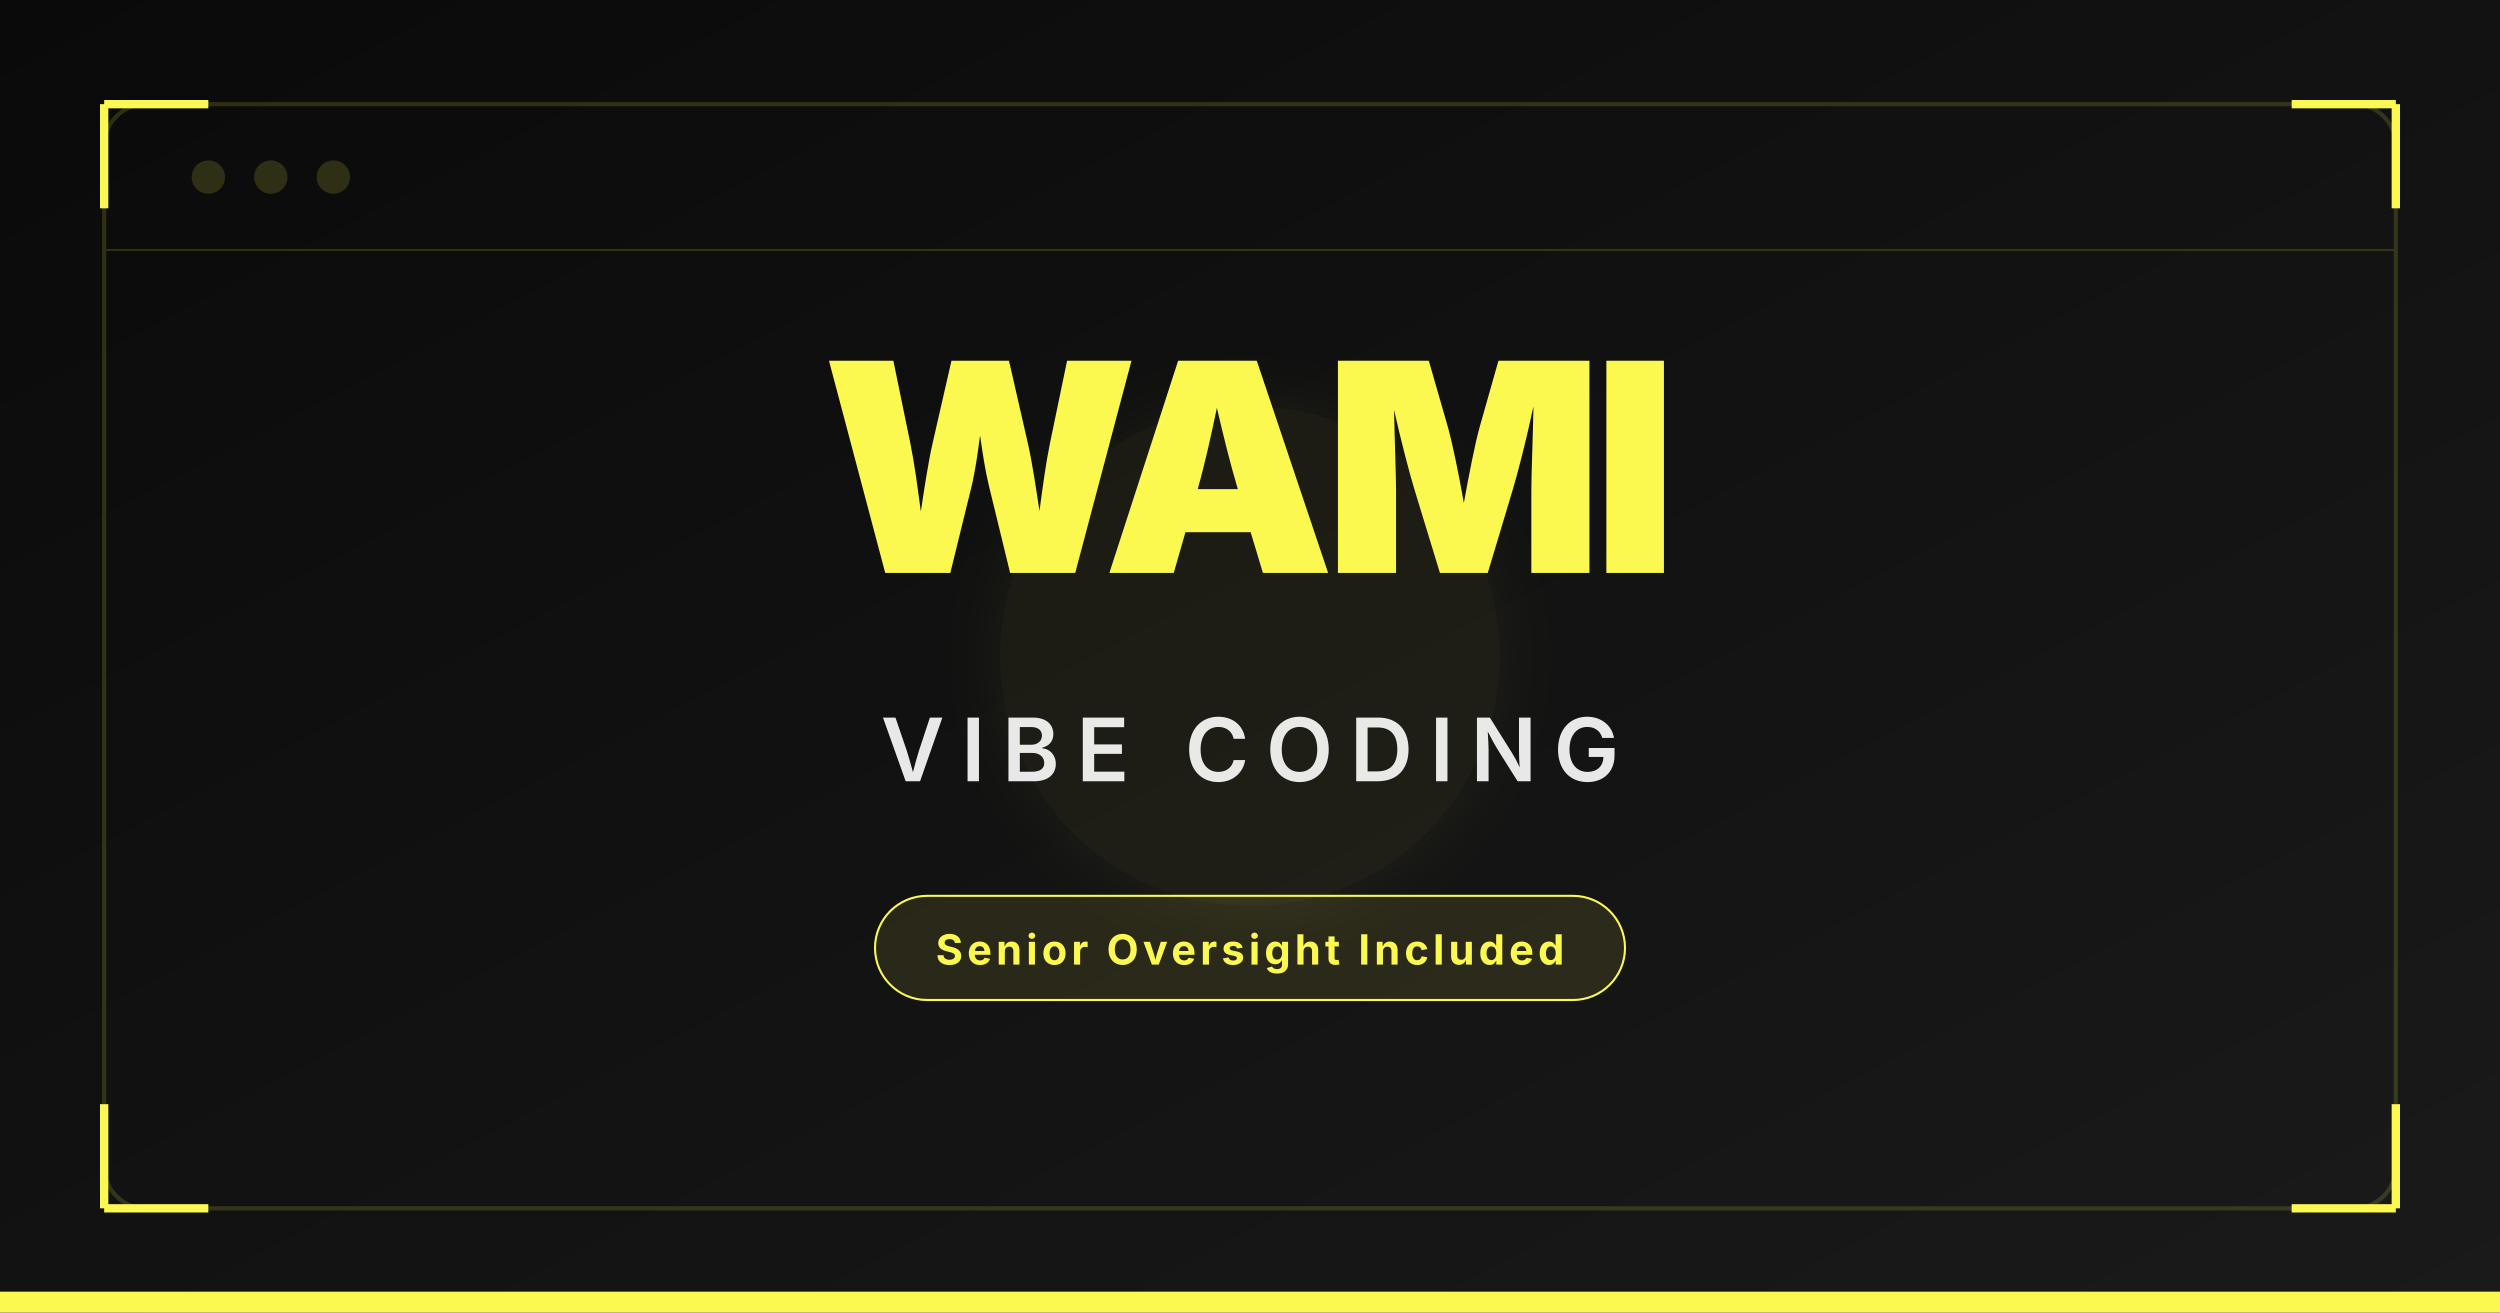
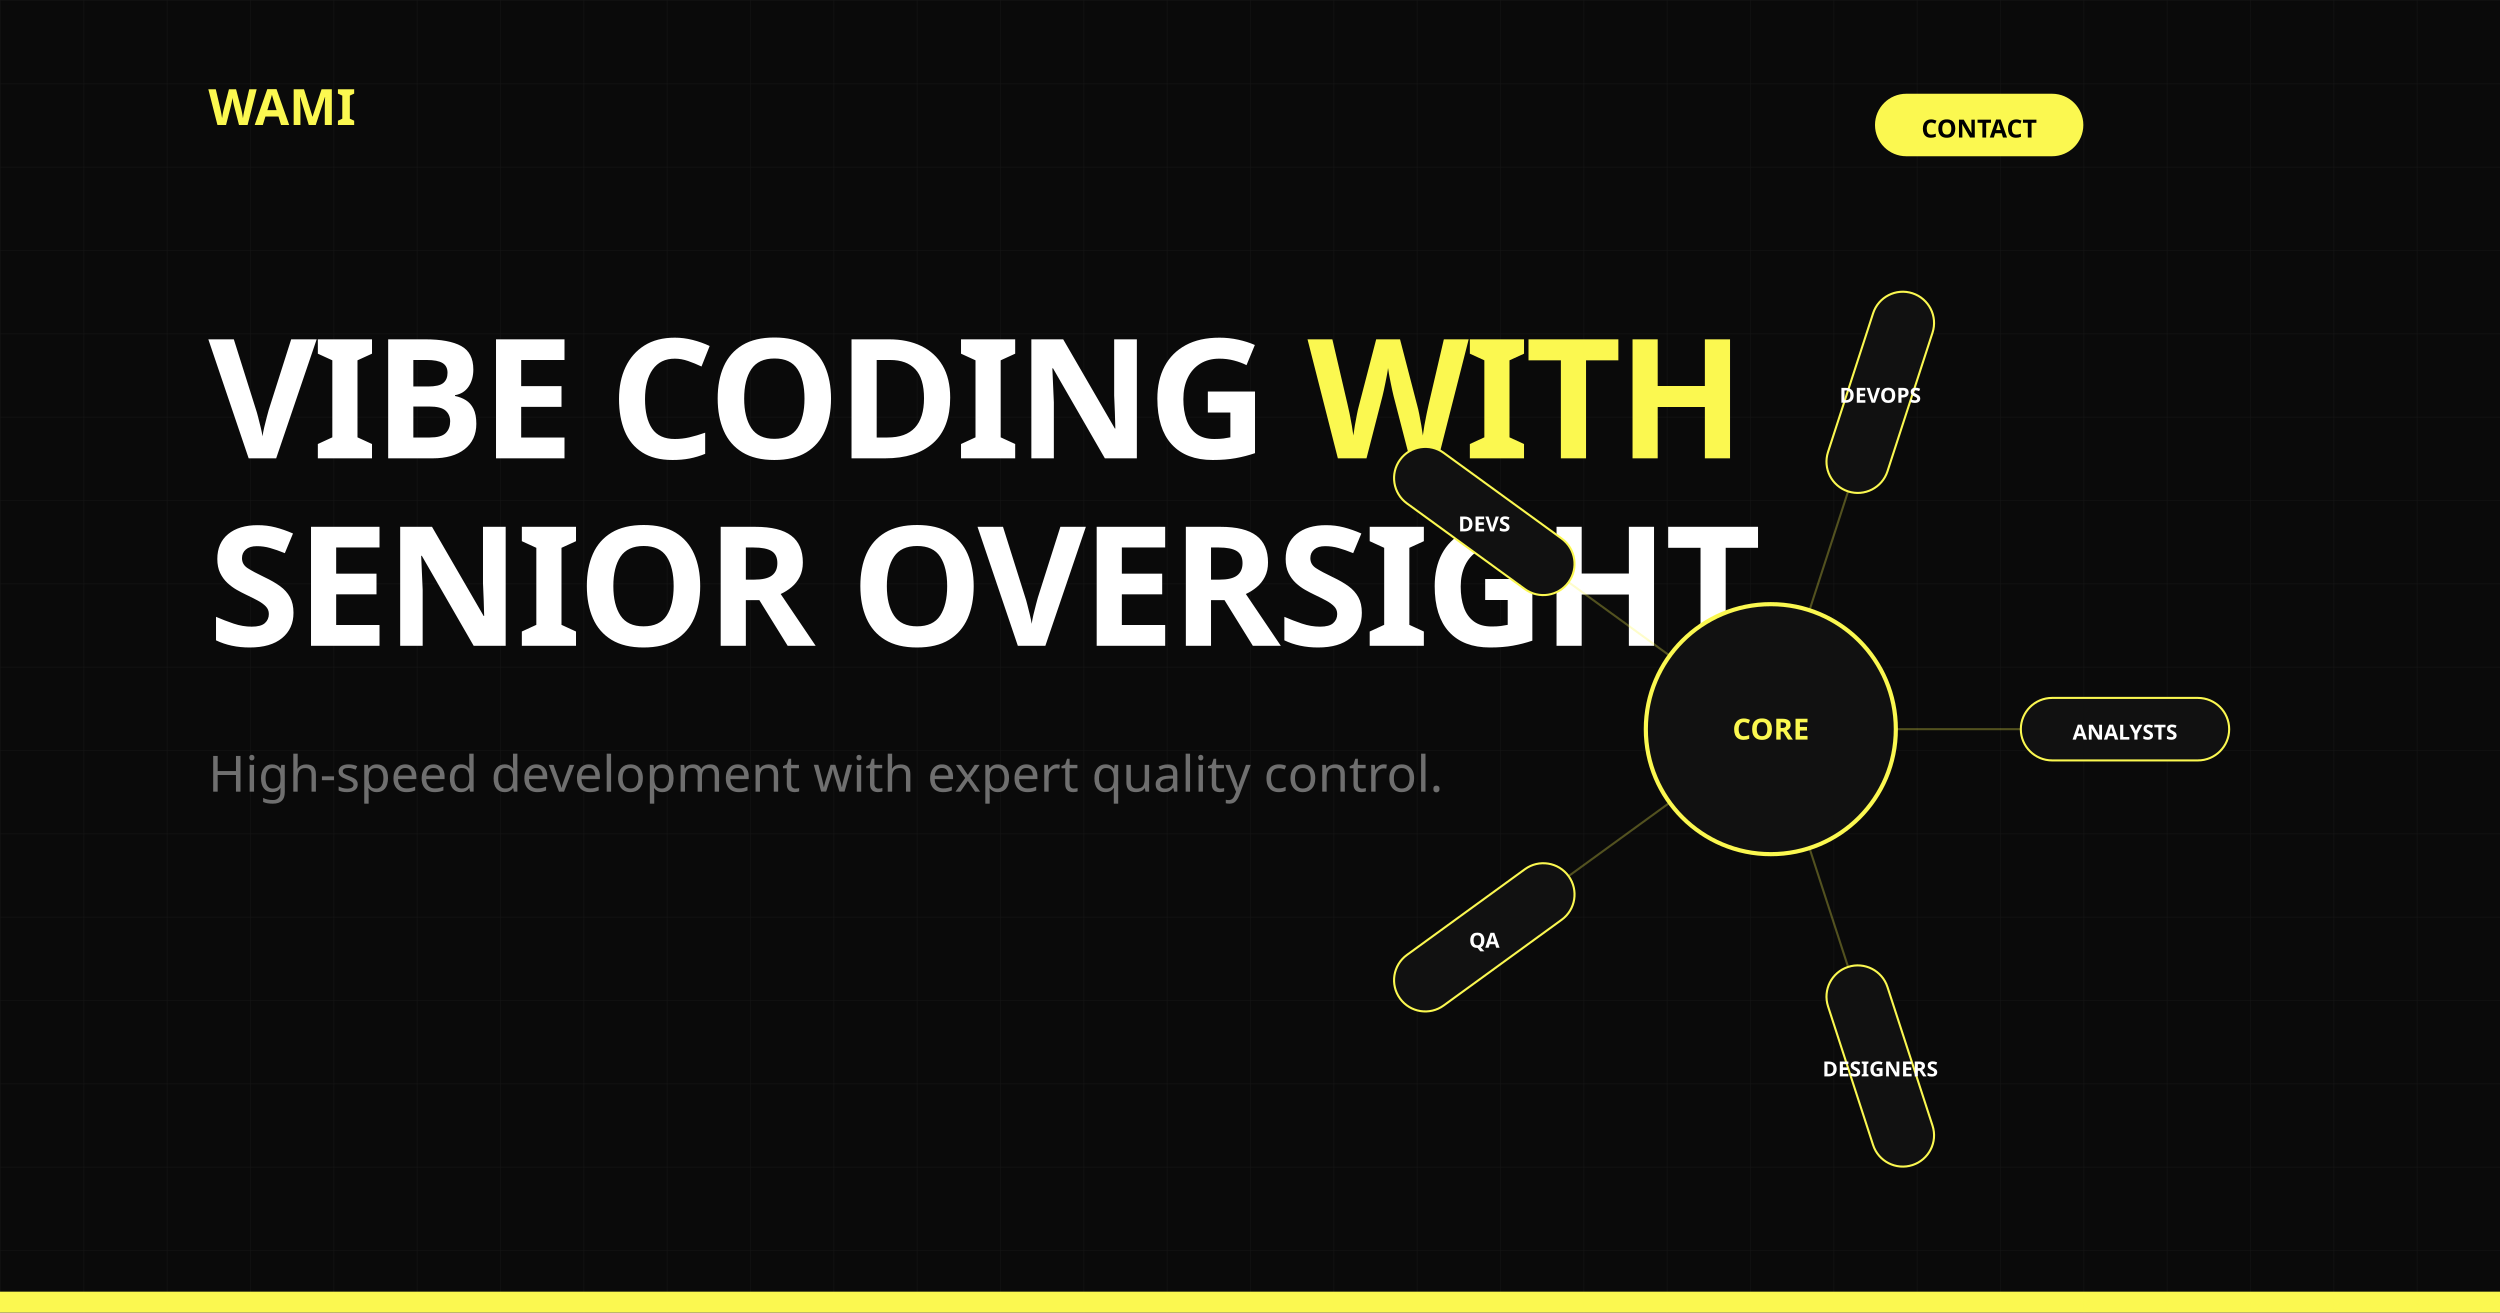
<svg xmlns="http://www.w3.org/2000/svg" width="1200" height="630" viewBox="0 0 1200 630">
+   <rect width="1200" height="630" fill="#0A0A0A" />
  <defs>
-     <linearGradient id="bgGrad" x1="0%" y1="0%" x2="100%" y2="100%">
-       <stop offset="0%" style="stop-color:#0A0A0A;stop-opacity:1" />
-       <stop offset="100%" style="stop-color:#1A1A1A;stop-opacity:1" />
+     <pattern id="grid" width="40" height="40" patternUnits="userSpaceOnUse">
+       <path d="M 40 0 L 0 0 0 40" fill="none" stroke="#FFFFFF" stroke-width="0.5" opacity="0.05" />
+     </pattern>
+     <linearGradient id="fadeGrad" x1="0%" y1="0%" x2="0%" y2="100%">
+       <stop offset="0%" style="stop-color:#0A0A0A;stop-opacity:0" />
+       <stop offset="100%" style="stop-color:#0A0A0A;stop-opacity:1" />
    </linearGradient>
-     <filter id="glow">
-       <feGaussianBlur stdDeviation="15" result="blur" />
-       <feComposite in="SourceGraphic" in2="blur" operator="over" />
-     </filter>
  </defs>
-   <rect width="1200" height="630" fill="url(#bgGrad)" />
-   <g opacity="0.15">
-     <rect x="50" y="50" width="1100" height="530" rx="20" stroke="#FBF850" stroke-width="2" fill="none" />
-     <line x1="50" y1="120" x2="1150" y2="120" stroke="#FBF850" stroke-width="1" />
-     <circle cx="100" cy="85" r="8" fill="#FBF850" />
-     <circle cx="130" cy="85" r="8" fill="#FBF850" />
-     <circle cx="160" cy="85" r="8" fill="#FBF850" />
-   </g>
-   <g transform="translate(600, 315)">
-     <circle r="120" fill="#FBF850" opacity="0.05" filter="url(#glow)" />
-     <text y="-40" font-family="system-ui, -apple-system, sans-serif" font-size="140" font-weight="900" fill="#FBF850" text-anchor="middle" letter-spacing="-5">WAMI</text>
-     <text y="60" font-family="system-ui, -apple-system, sans-serif" font-size="42" font-weight="600" fill="#FFFFFF" text-anchor="middle" letter-spacing="8" opacity="0.9">VIBE CODING</text>
-     <g transform="translate(0, 140)">
-       <rect x="-180" y="-25" width="360" height="50" rx="25" fill="#FBF850" fill-opacity="0.1" stroke="#FBF850" stroke-width="1" />
-       <text y="8" font-family="system-ui, -apple-system, sans-serif" font-size="20" font-weight="700" fill="#FBF850" text-anchor="middle" text-transform="uppercase" letter-spacing="2">Senior Oversight Included</text>
+   <rect width="1200" height="630" fill="url(#grid)" />
+   <g transform="translate(100, 100)">
+     <g transform="translate(0, -40)">
+       <text font-family="system-ui, sans-serif" font-size="24" font-weight="900" fill="#FBF850">WAMI</text>
+       <g transform="translate(800, 0)">
+         <rect x="0" y="-15" width="100" height="30" rx="15" fill="#FBF850" />
+         <text x="50" y="6" font-family="system-ui, sans-serif" font-size="12" font-weight="700" fill="#000000" text-anchor="middle">CONTACT</text>
+       </g>
+     </g>
+     <g transform="translate(0, 120)">
+       <text font-family="system-ui, sans-serif" font-size="80" font-weight="900" fill="#FFFFFF" letter-spacing="-2">
+         VIBE CODING <tspan fill="#FBF850">WITH</tspan>
+       </text>
+       <text y="90" font-family="system-ui, sans-serif" font-size="80" font-weight="900" fill="#FFFFFF" letter-spacing="-2">
+         SENIOR OVERSIGHT
+       </text>
+       <text y="160" font-family="system-ui, sans-serif" font-size="24" font-weight="400" fill="#888888" opacity="0.8">
+         High-speed development with expert quality control.
+       </text>
+     </g>
+     <g transform="translate(750, 250)">
+       <circle r="60" fill="#111111" stroke="#FBF850" stroke-width="2" />
+       <text y="5" font-family="system-ui, sans-serif" font-size="14" font-weight="700" fill="#FBF850" text-anchor="middle">CORE</text>
+       <g transform="rotate(0)">
+         <line x1="60" y1="0" x2="120" y2="0" stroke="#FBF850" stroke-width="1" opacity="0.3" />
+         <rect x="120" y="-15" width="100" height="30" rx="15" fill="#111111" stroke="#FBF850" stroke-width="1" />
+         <text x="170" y="5" font-family="system-ui, sans-serif" font-size="10" font-weight="700" fill="#FFFFFF" text-anchor="middle">ANALYSTS</text>
+       </g>
+       <g transform="rotate(72)">
+         <line x1="60" y1="0" x2="120" y2="0" stroke="#FBF850" stroke-width="1" opacity="0.3" />
+         <rect x="120" y="-15" width="100" height="30" rx="15" fill="#111111" stroke="#FBF850" stroke-width="1" />
+         <text x="170" y="5" font-family="system-ui, sans-serif" font-size="10" font-weight="700" fill="#FFFFFF" text-anchor="middle" transform="rotate(-72, 170, 0)">DESIGNERS</text>
+       </g>
+       <g transform="rotate(144)">
+         <line x1="60" y1="0" x2="120" y2="0" stroke="#FBF850" stroke-width="1" opacity="0.3" />
+         <rect x="120" y="-15" width="100" height="30" rx="15" fill="#111111" stroke="#FBF850" stroke-width="1" />
+         <text x="170" y="5" font-family="system-ui, sans-serif" font-size="10" font-weight="700" fill="#FFFFFF" text-anchor="middle" transform="rotate(-144, 170, 0)">QA</text>
+       </g>
+       <g transform="rotate(216)">
+         <line x1="60" y1="0" x2="120" y2="0" stroke="#FBF850" stroke-width="1" opacity="0.3" />
+         <rect x="120" y="-15" width="100" height="30" rx="15" fill="#111111" stroke="#FBF850" stroke-width="1" />
+         <text x="170" y="5" font-family="system-ui, sans-serif" font-size="10" font-weight="700" fill="#FFFFFF" text-anchor="middle" transform="rotate(-216, 170, 0)">DEVS</text>
+       </g>
+       <g transform="rotate(288)">
+         <line x1="60" y1="0" x2="120" y2="0" stroke="#FBF850" stroke-width="1" opacity="0.3" />
+         <rect x="120" y="-15" width="100" height="30" rx="15" fill="#111111" stroke="#FBF850" stroke-width="1" />
+         <text x="170" y="5" font-family="system-ui, sans-serif" font-size="10" font-weight="700" fill="#FFFFFF" text-anchor="middle" transform="rotate(-288, 170, 0)">DEVOPS</text>
+       </g>
    </g>
  </g>
-   <rect x="0" y="620" width="1200" height="10" fill="#FBF850" />
-   <path d="M50 50 L100 50 M50 50 L50 100" stroke="#FBF850" stroke-width="4" fill="none" />
-   <path d="M1150 50 L1100 50 M1150 50 L1150 100" stroke="#FBF850" stroke-width="4" fill="none" />
-   <path d="M50 580 L100 580 M50 580 L50 530" stroke="#FBF850" stroke-width="4" fill="none" />
-   <path d="M1150 580 L1100 580 M1150 580 L1150 530" stroke="#FBF850" stroke-width="4" fill="none" />
+   <rect y="620" width="1200" height="10" fill="#FBF850" />
</svg>
